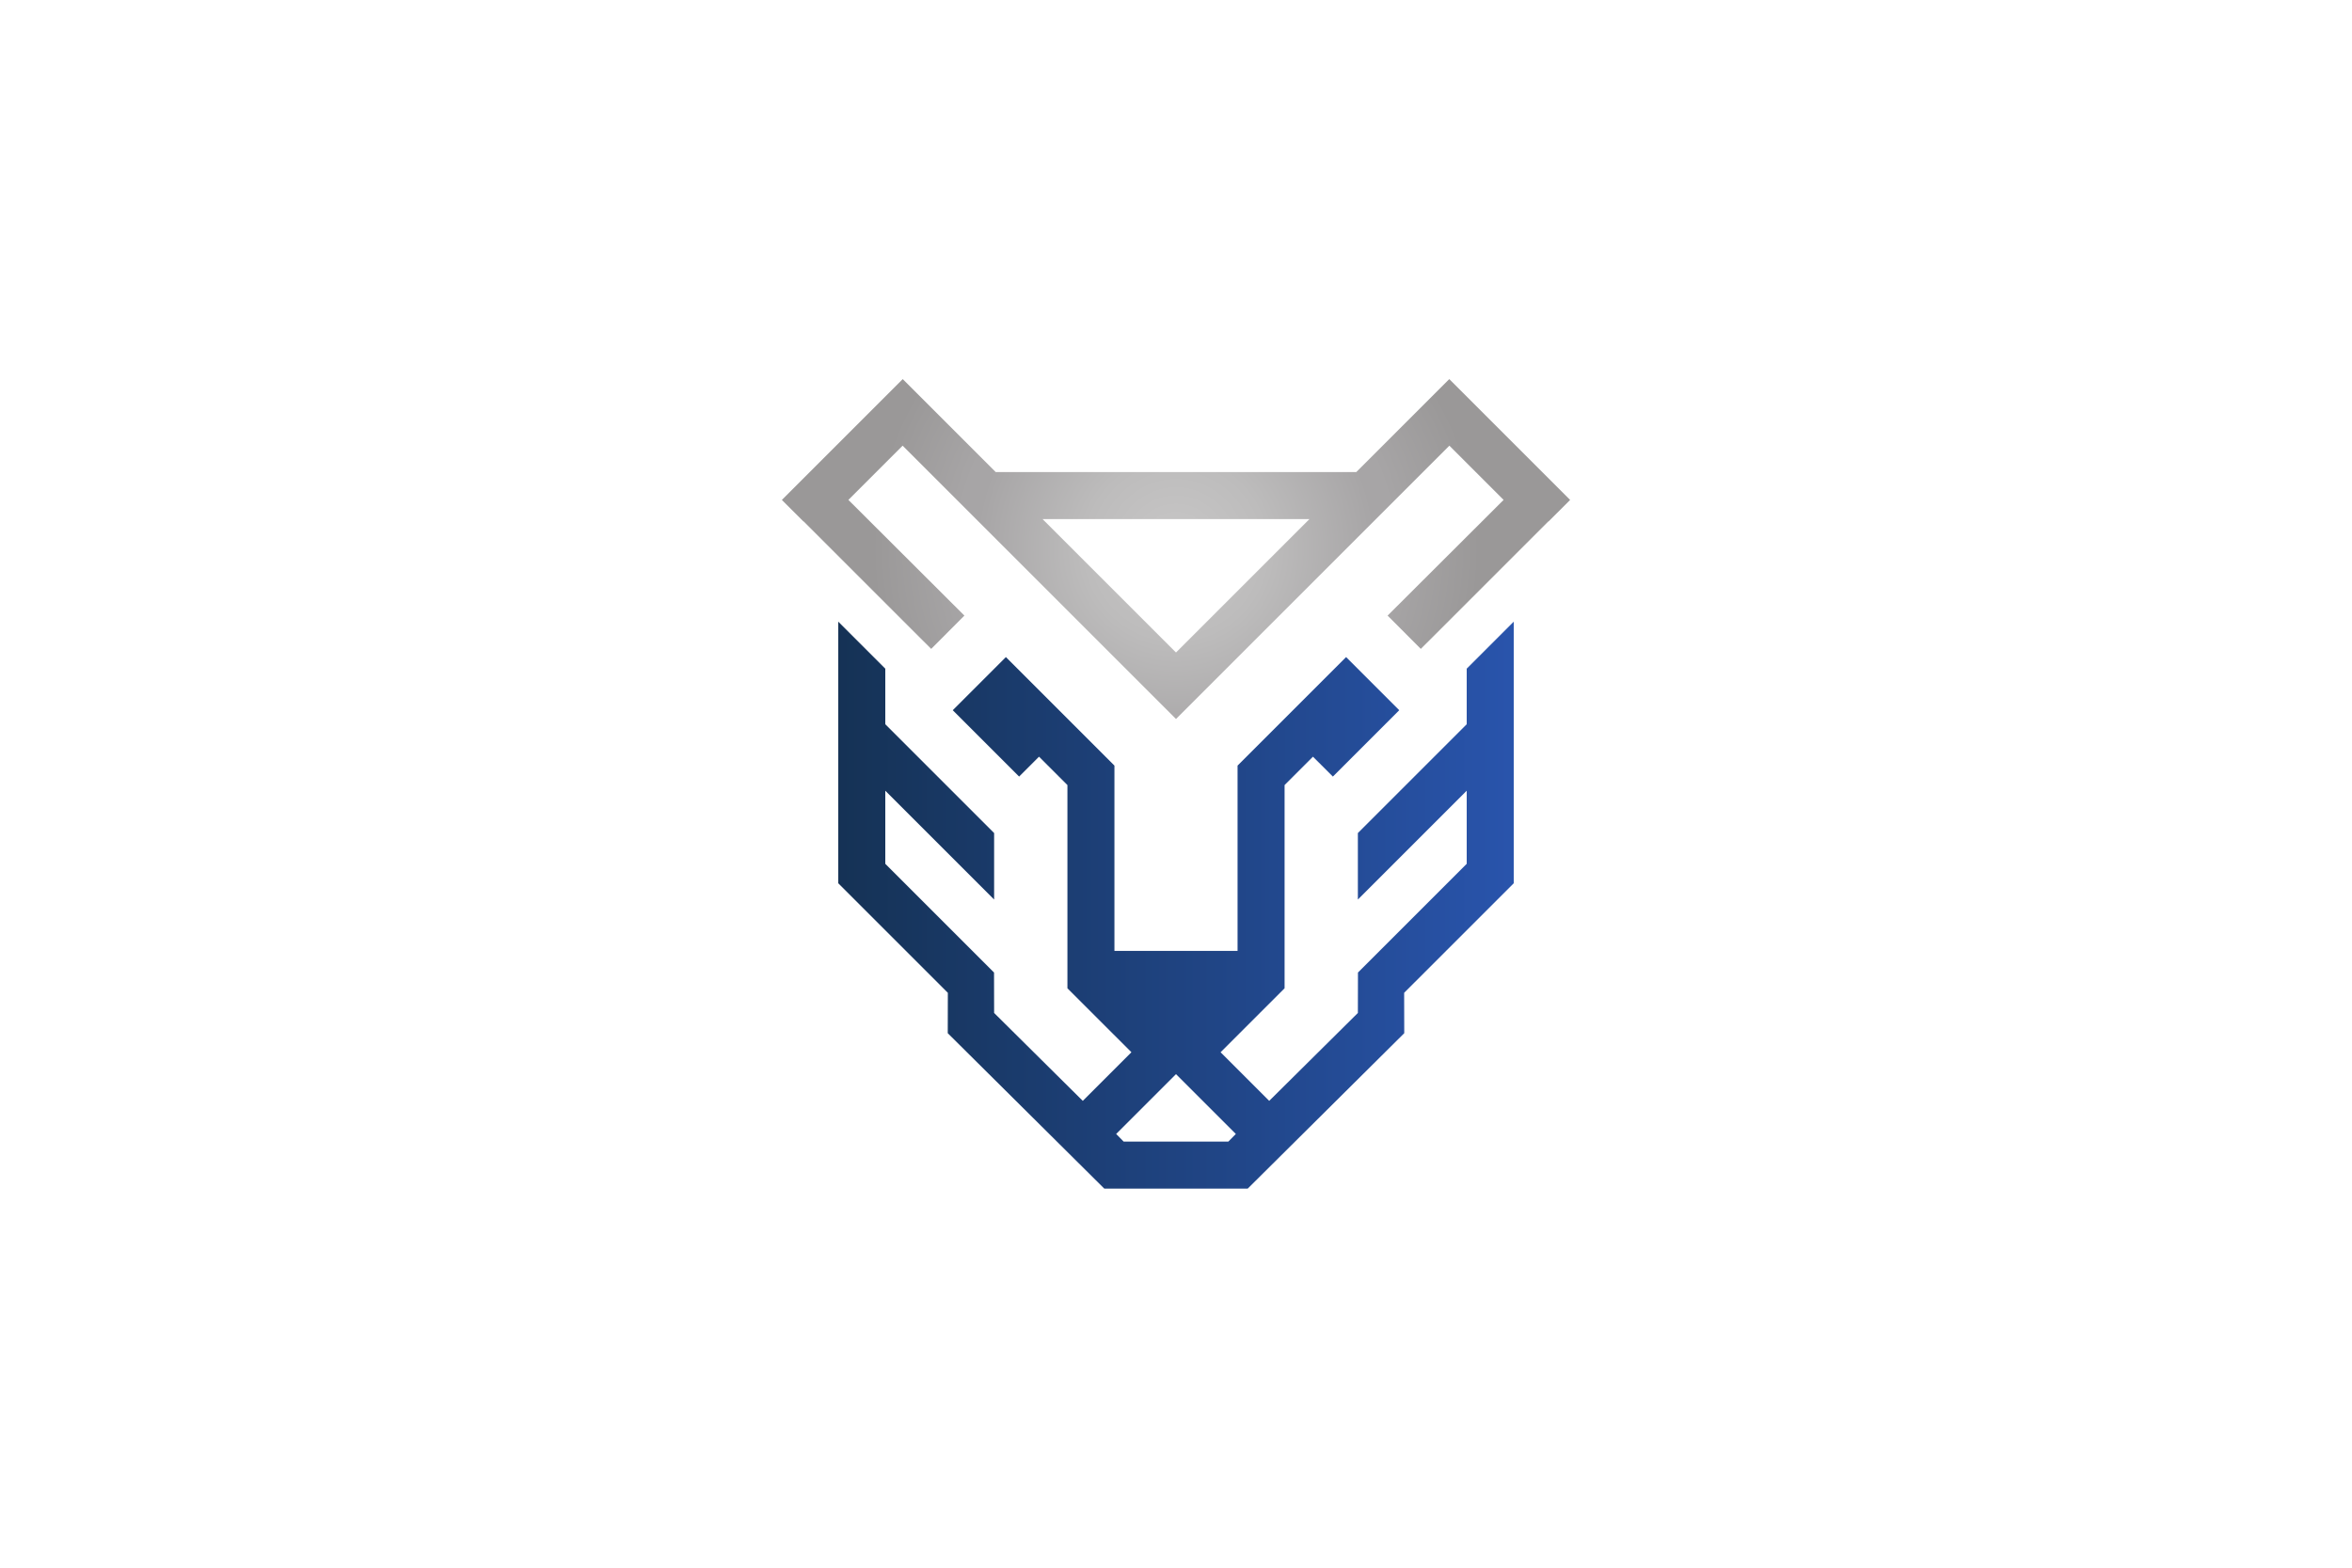
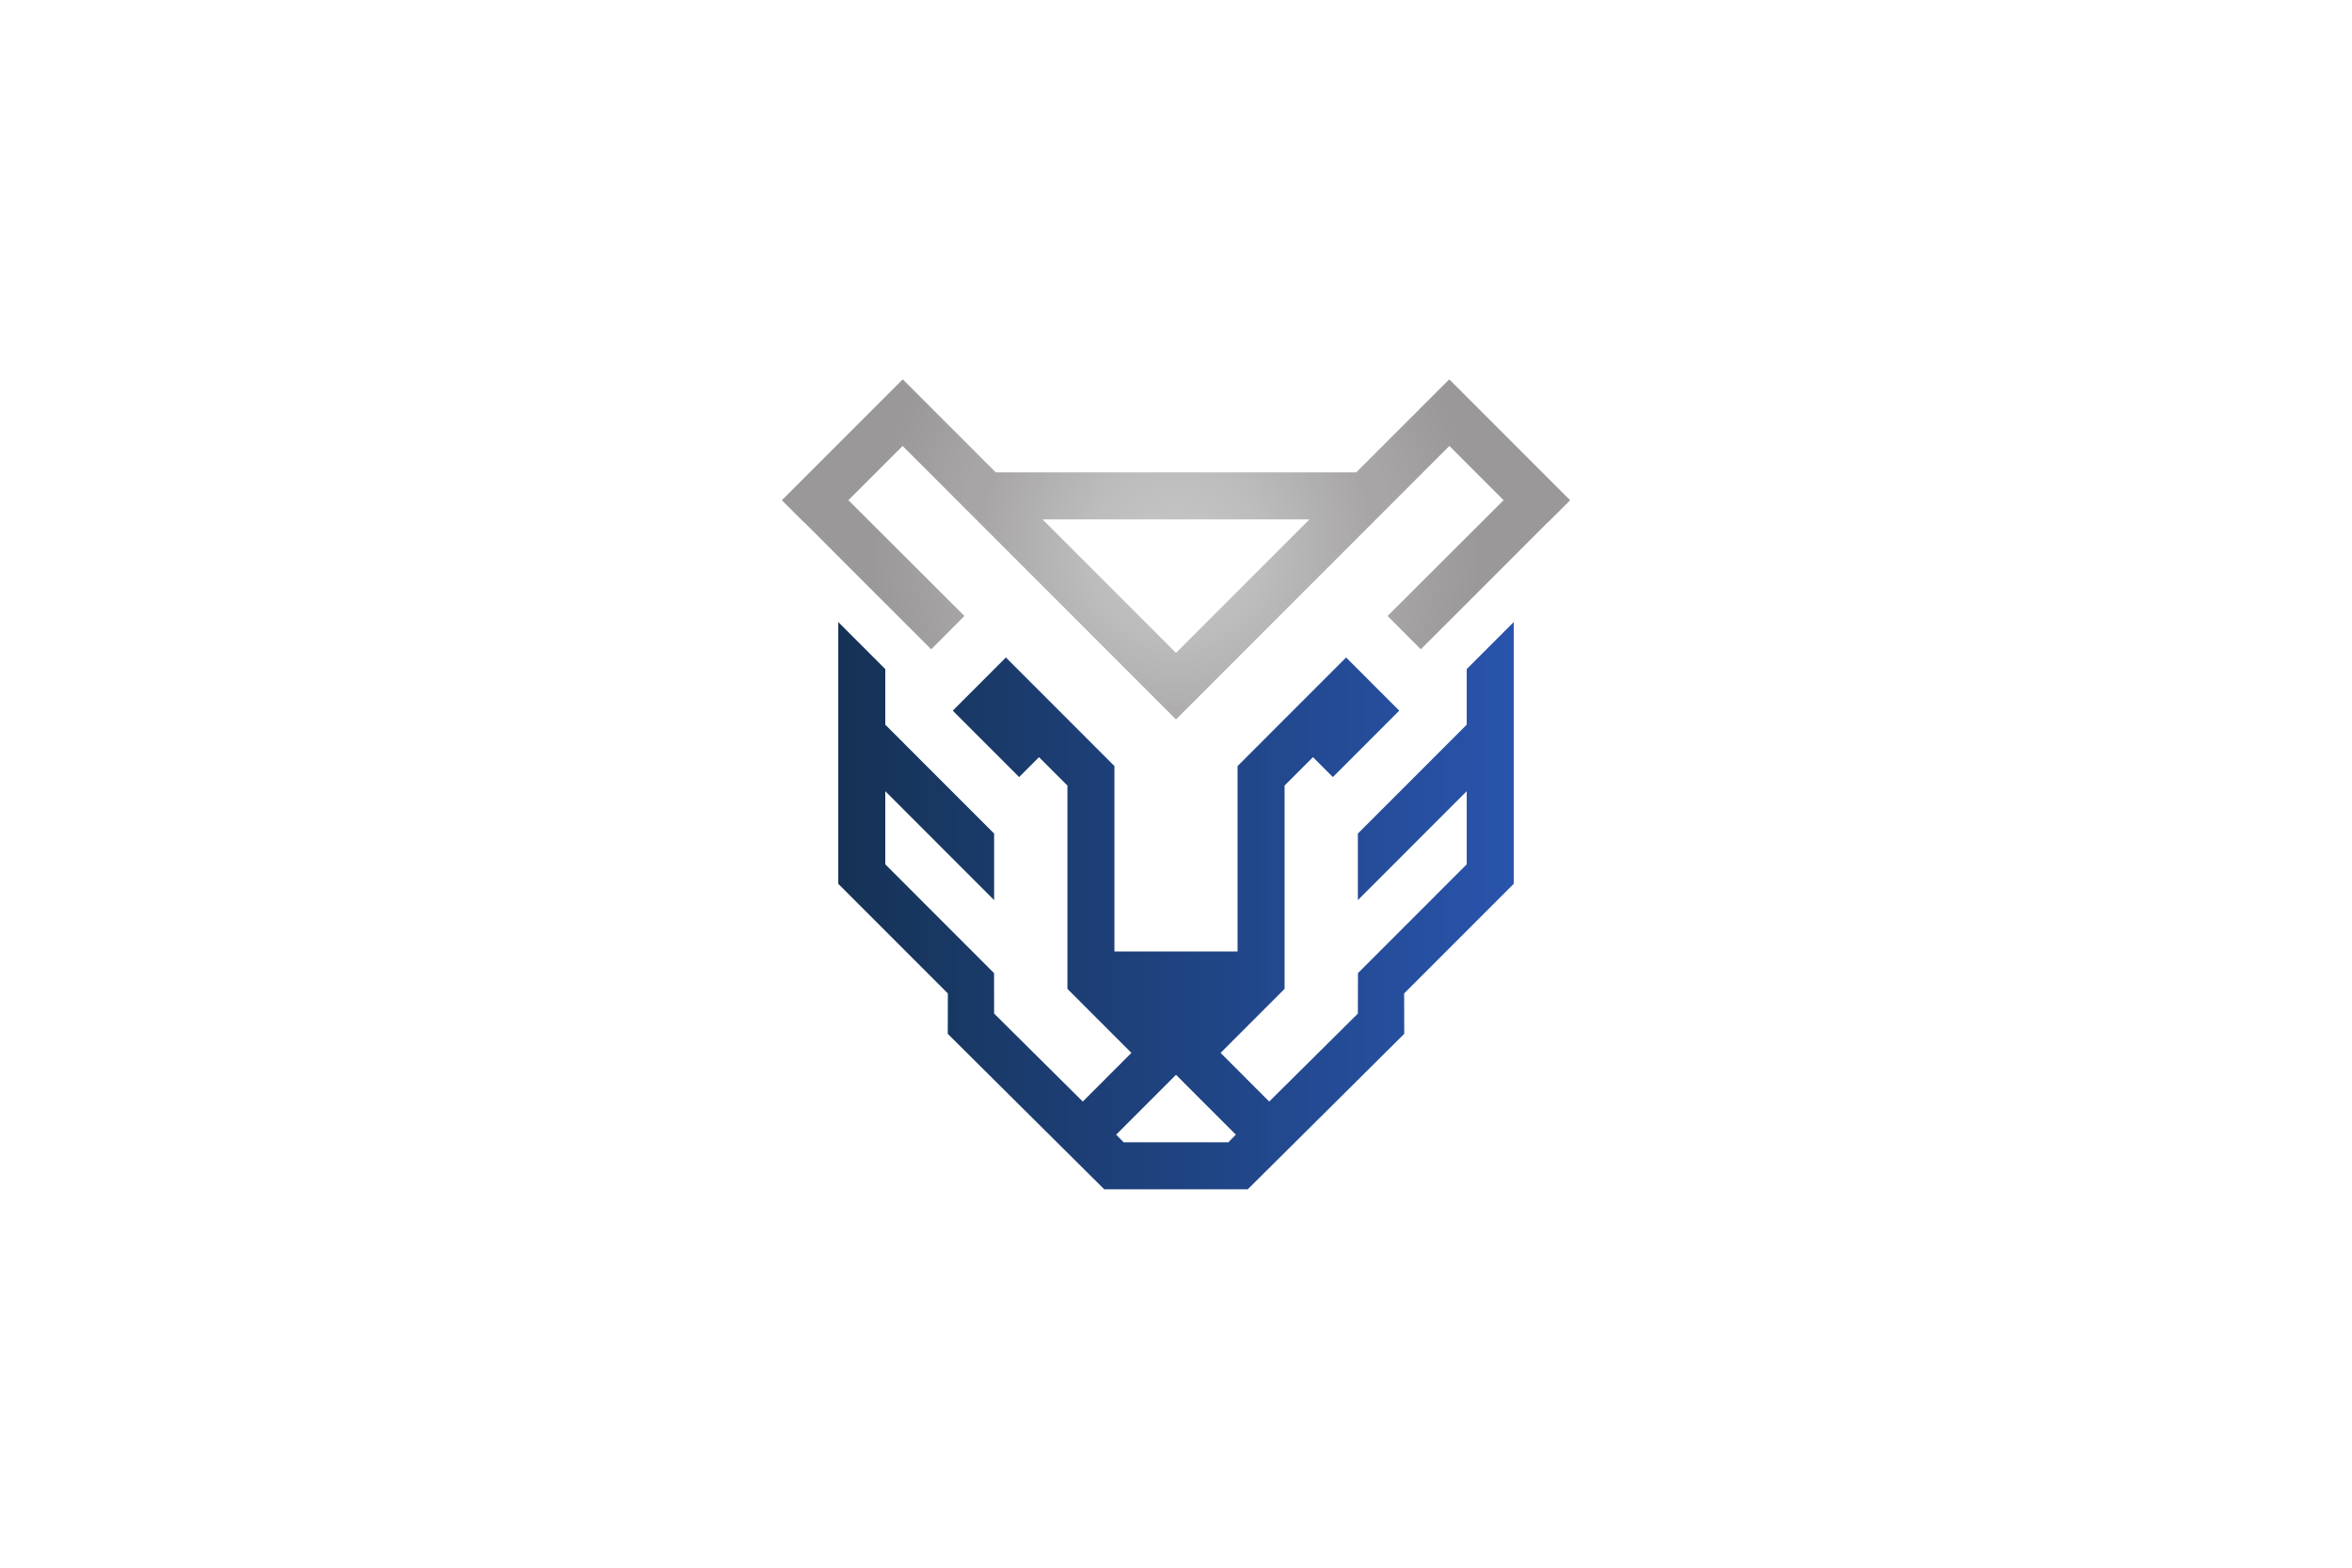
- <svg xmlns="http://www.w3.org/2000/svg" viewBox="0 0 800 533.333" height="533.333" width="800" xml:space="preserve" id="svg2" version="1.1">
-   <defs id="defs6">
-     <clipPath id="clipPath18" clipPathUnits="userSpaceOnUse">
-       <path id="path16" d="m 300,233.511 -34.044,34.044 h 68.088 z m 69.711,69.763 -23.727,-23.726 h -91.968 l -23.727,23.726 -30.833,-30.835 5.516,-5.502 0.033,0.033 27.326,-27.326 5.221,-5.207 8.469,8.492 -29.593,29.52 13.835,13.836 L 300,216.549 v -0.001 0.001 l 69.738,69.736 13.834,-13.836 -29.593,-29.52 8.47,-8.492 5.221,5.207 27.324,27.326 0.033,-0.033 5.517,5.502 z" />
+ <svg xmlns="http://www.w3.org/2000/svg" width="1350pt" height="900pt" viewBox="0 0 1350 900" version="1.1">
+   <defs>
+     <clipPath id="clip1">
+       <path d="M 448 217 L 902 217 L 902 414 L 448 414 Z M 448 217 " />
    </clipPath>
-     <radialGradient id="radialGradient38" spreadMethod="pad" gradientTransform="matrix(77.42564,0,0,-77.42564,300,259.9111)" gradientUnits="userSpaceOnUse" r="1" cy="0" cx="0" fy="0" fx="0">
-       <stop id="stop24" offset="0" style="stop-opacity:1;stop-color:#c6c5c5" />
-       <stop id="stop26" offset="0.006" style="stop-opacity:1;stop-color:#c6c5c5" />
-       <stop id="stop28" offset="0.055" style="stop-opacity:1;stop-color:#c6c5c5" />
-       <stop id="stop30" offset="0.298" style="stop-opacity:1;stop-color:#bdbcbc" />
-       <stop id="stop32" offset="0.657" style="stop-opacity:1;stop-color:#a7a5a6" />
-       <stop id="stop34" offset="0.715" style="stop-opacity:1;stop-color:#a7a5a6" />
-       <stop id="stop36" offset="1" style="stop-opacity:1;stop-color:#9a9898" />
+     <clipPath id="clip2">
+       <path d="M 675 374.836 L 598.402 298.188 L 751.598 298.188 Z M 831.852 217.77 L 778.465 271.188 L 571.535 271.188 L 518.148 217.77 L 448.777 287.191 L 461.188 299.578 L 461.262 299.504 L 522.746 361.027 L 534.492 372.75 L 553.547 353.629 L 486.965 287.168 L 518.09 256.02 L 675 413.023 L 831.91 256.02 L 863.035 287.168 L 796.453 353.629 L 815.512 372.75 L 827.258 361.027 L 888.738 299.504 L 888.812 299.578 L 901.223 287.191 Z M 831.852 217.77 " />
+     </clipPath>
+     <radialGradient id="radial0" gradientUnits="userSpaceOnUse" cx="0" cy="0" fx="0" fy="0" r="1" gradientTransform="matrix(174.2077,0,0,174.3166,675,315.3971)">
+       <stop offset="0" style="stop-color:rgb(77.647%,77.255%,77.255%);stop-opacity:1;" />
+       <stop offset="0.006" style="stop-color:rgb(77.647%,77.255%,77.255%);stop-opacity:1;" />
+       <stop offset="0.055" style="stop-color:rgb(77.647%,77.255%,77.255%);stop-opacity:1;" />
+       <stop offset="0.298" style="stop-color:rgb(74.118%,73.725%,73.725%);stop-opacity:1;" />
+       <stop offset="0.657" style="stop-color:rgb(65.49%,64.706%,65.098%);stop-opacity:1;" />
+       <stop offset="0.715" style="stop-color:rgb(65.49%,64.706%,65.098%);stop-opacity:1;" />
+       <stop offset="1" style="stop-color:rgb(60.392%,59.608%,59.608%);stop-opacity:1;" />
    </radialGradient>
-     <clipPath id="clipPath48" clipPathUnits="userSpaceOnUse">
-       <path id="path46" d="m 313.351,108.72 h -26.703 l -1.911,1.949 15.263,15.263 15.264,-15.263 z m 60.811,106.49 -27.766,-27.764 v -16.964 l 27.766,27.765 V 179.6 l -27.742,-27.742 -0.024,-10.316 -22.618,-22.43 -12.403,12.406 16.324,16.323 v 51.846 l 7.242,7.243 5.077,-5.075 16.931,16.933 -13.554,13.556 -27.69,-27.69 v -47.271 h -31.41 v 47.271 l -27.689,27.69 -13.555,-13.556 16.932,-16.933 5.075,5.075 7.244,-7.243 v -51.846 l 16.324,-16.323 -12.405,-12.406 -22.618,22.43 -0.022,10.316 -27.742,27.742 v 18.647 l 27.764,-27.765 v 16.964 l -27.764,27.764 v 14.177 l -11.994,11.994 v -66.749 l 27.952,-27.95 -0.023,-10.304 39.93,-39.652 h 36.592 l 39.93,39.652 -0.024,10.304 27.954,27.95 v 66.749 l -11.994,-11.994 z" />
+     <clipPath id="clip3">
+       <path d="M 481 357 L 869 357 L 869 683 L 481 683 Z M 481 357 " />
    </clipPath>
-     <linearGradient id="linearGradient58" spreadMethod="pad" gradientTransform="matrix(172.3115,0,0,-172.3115,213.8447,169.0527)" gradientUnits="userSpaceOnUse" y2="0" x2="1" y1="0" x1="0">
-       <stop id="stop54" offset="0" style="stop-opacity:1;stop-color:#153255" />
-       <stop id="stop56" offset="1" style="stop-opacity:1;stop-color:#2954ac" />
+     <clipPath id="clip4">
+       <path d="M 705.039 655.789 L 644.957 655.789 L 640.66 651.402 L 675 617.039 L 709.344 651.402 Z M 841.863 416.039 L 779.391 478.547 L 779.391 516.738 L 841.863 454.227 L 841.863 496.211 L 779.445 558.668 L 779.391 581.895 L 728.5 632.395 L 700.594 604.461 L 737.324 567.711 L 737.324 450.984 L 753.617 434.68 L 765.039 446.105 L 803.137 407.98 L 772.641 377.461 L 710.336 439.805 L 710.336 546.23 L 639.664 546.23 L 639.664 439.805 L 577.363 377.461 L 546.863 407.98 L 584.961 446.105 L 596.379 434.68 L 612.68 450.984 L 612.68 567.711 L 649.41 604.461 L 621.496 632.395 L 570.605 581.895 L 570.559 558.668 L 508.137 496.211 L 508.137 454.227 L 570.605 516.738 L 570.605 478.547 L 508.137 416.039 L 508.137 384.121 L 481.152 357.117 L 481.152 507.395 L 544.043 570.32 L 543.992 593.52 L 633.832 682.793 L 716.164 682.793 L 806.008 593.52 L 805.953 570.32 L 868.852 507.395 L 868.852 357.117 L 841.863 384.121 Z M 841.863 416.039 " />
+     </clipPath>
+     <linearGradient id="linear0" gradientUnits="userSpaceOnUse" x1="0" y1="0" x2="1" y2="0" gradientTransform="matrix(387.7009,0,0,387.9434,481.1506,519.9563)">
+       <stop offset="0" style="stop-color:rgb(8.235%,19.608%,33.333%);stop-opacity:1;" />
+       <stop offset="1" style="stop-color:rgb(16.078%,32.941%,67.451%);stop-opacity:1;" />
    </linearGradient>
  </defs>
-   <g transform="matrix(1.333333,0,0,-1.333333,0,533.3333)" id="g10">
-     <g id="g12">
-       <g clip-path="url(#clipPath18)" id="g14">
-         <g id="g20">
-           <g id="g22">
-             <path id="path40" style="fill:url(#radialGradient38);stroke:none" d="m 300,233.511 -34.044,34.044 h 68.088 z m 69.711,69.763 -23.727,-23.726 h -91.968 l -23.727,23.726 -30.833,-30.835 5.516,-5.502 0.033,0.033 27.326,-27.326 5.221,-5.207 8.469,8.492 -29.593,29.52 13.835,13.836 L 300,216.549 v -0.001 0.001 l 69.738,69.736 13.834,-13.836 -29.593,-29.52 8.47,-8.492 5.221,5.207 27.324,27.326 0.033,-0.033 5.517,5.502 z" />
-           </g>
-         </g>
+   <g id="surface1">
+     <g clip-path="url(#clip1)" clip-rule="nonzero">
+       <g clip-path="url(#clip2)" clip-rule="nonzero">
+         <path style=" stroke:none;fill-rule:nonzero;fill:url(#radial0);" d="M 675 374.836 L 598.402 298.188 L 751.598 298.188 Z M 831.852 217.77 L 778.465 271.188 L 571.535 271.188 L 518.148 217.77 L 448.777 287.191 L 461.188 299.578 L 461.262 299.504 L 522.746 361.027 L 534.492 372.75 L 553.547 353.629 L 486.965 287.168 L 518.09 256.02 L 675 413.023 L 831.91 256.02 L 863.035 287.168 L 796.453 353.629 L 815.512 372.75 L 827.258 361.027 L 888.738 299.504 L 888.812 299.578 L 901.223 287.191 Z M 831.852 217.77 " />
      </g>
    </g>
-     <g id="g42">
-       <g clip-path="url(#clipPath48)" id="g44">
-         <g id="g50">
-           <g id="g52">
-             <path id="path60" style="fill:url(#linearGradient58);stroke:none" d="m 313.351,108.72 h -26.703 l -1.911,1.949 15.263,15.263 15.264,-15.263 z m 60.811,106.49 -27.766,-27.764 v -16.964 l 27.766,27.765 V 179.6 l -27.742,-27.742 -0.024,-10.316 -22.618,-22.43 -12.403,12.406 16.324,16.323 v 51.846 l 7.242,7.243 5.077,-5.075 16.931,16.933 -13.554,13.556 -27.69,-27.69 v -47.271 h -31.41 v 47.271 l -27.689,27.69 -13.555,-13.556 16.932,-16.933 5.075,5.075 7.244,-7.243 v -51.846 l 16.324,-16.323 -12.405,-12.406 -22.618,22.43 -0.022,10.316 -27.742,27.742 v 18.647 l 27.764,-27.765 v 16.964 l -27.764,27.764 v 14.177 l -11.994,11.994 v -66.749 l 27.952,-27.95 -0.023,-10.304 39.93,-39.652 h 36.592 l 39.93,39.652 -0.024,10.304 27.954,27.95 v 66.749 l -11.994,-11.994 z" />
-           </g>
-         </g>
+     <g clip-path="url(#clip3)" clip-rule="nonzero">
+       <g clip-path="url(#clip4)" clip-rule="nonzero">
+         <path style=" stroke:none;fill-rule:nonzero;fill:url(#linear0);" d="M 705.039 655.789 L 644.957 655.789 L 640.66 651.402 L 675 617.039 L 709.344 651.402 Z M 841.863 416.039 L 779.391 478.547 L 779.391 516.738 L 841.863 454.227 L 841.863 496.211 L 779.445 558.668 L 779.391 581.895 L 728.5 632.395 L 700.594 604.461 L 737.324 567.711 L 737.324 450.984 L 753.617 434.68 L 765.039 446.105 L 803.137 407.98 L 772.641 377.461 L 710.336 439.805 L 710.336 546.23 L 639.664 546.23 L 639.664 439.805 L 577.363 377.461 L 546.863 407.98 L 584.961 446.105 L 596.379 434.68 L 612.68 450.984 L 612.68 567.711 L 649.41 604.461 L 621.496 632.395 L 570.605 581.895 L 570.559 558.668 L 508.137 496.211 L 508.137 454.227 L 570.605 516.738 L 570.605 478.547 L 508.137 416.039 L 508.137 384.121 L 481.152 357.117 L 481.152 507.395 L 544.043 570.32 L 543.992 593.52 L 633.832 682.793 L 716.164 682.793 L 806.008 593.52 L 805.953 570.32 L 868.852 507.395 L 868.852 357.117 L 841.863 384.121 Z M 841.863 416.039 " />
      </g>
    </g>
  </g>
</svg>
